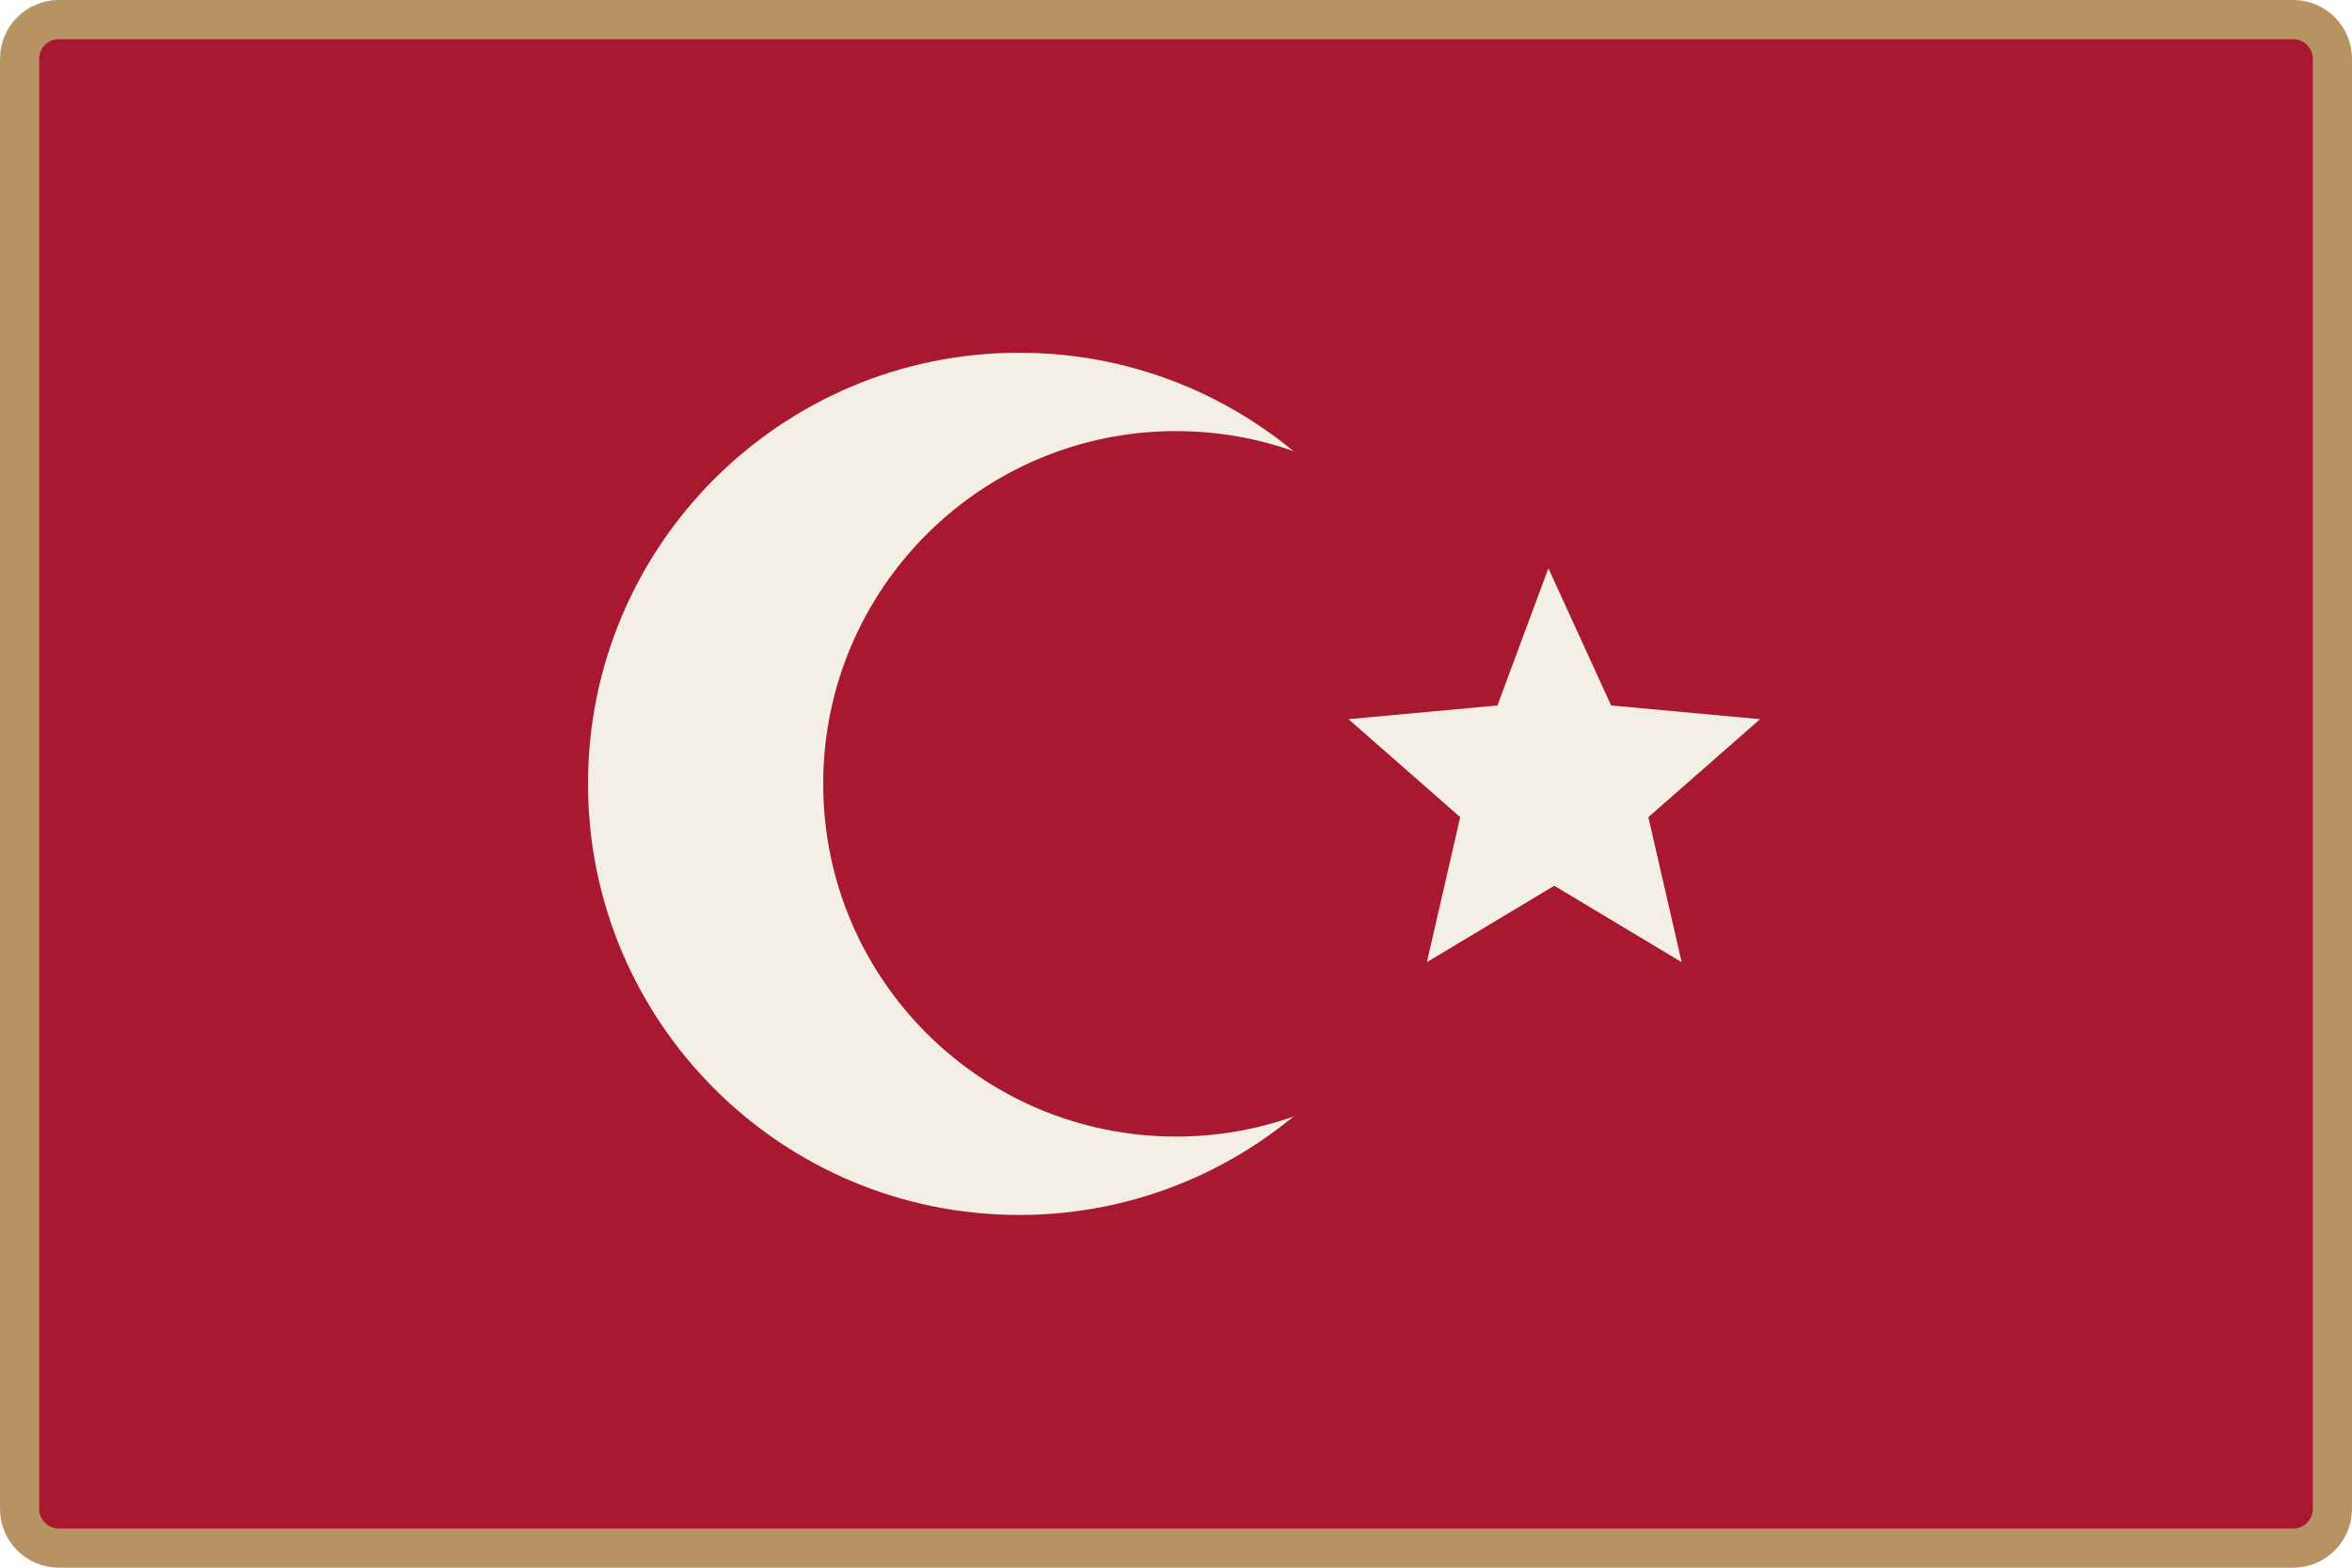
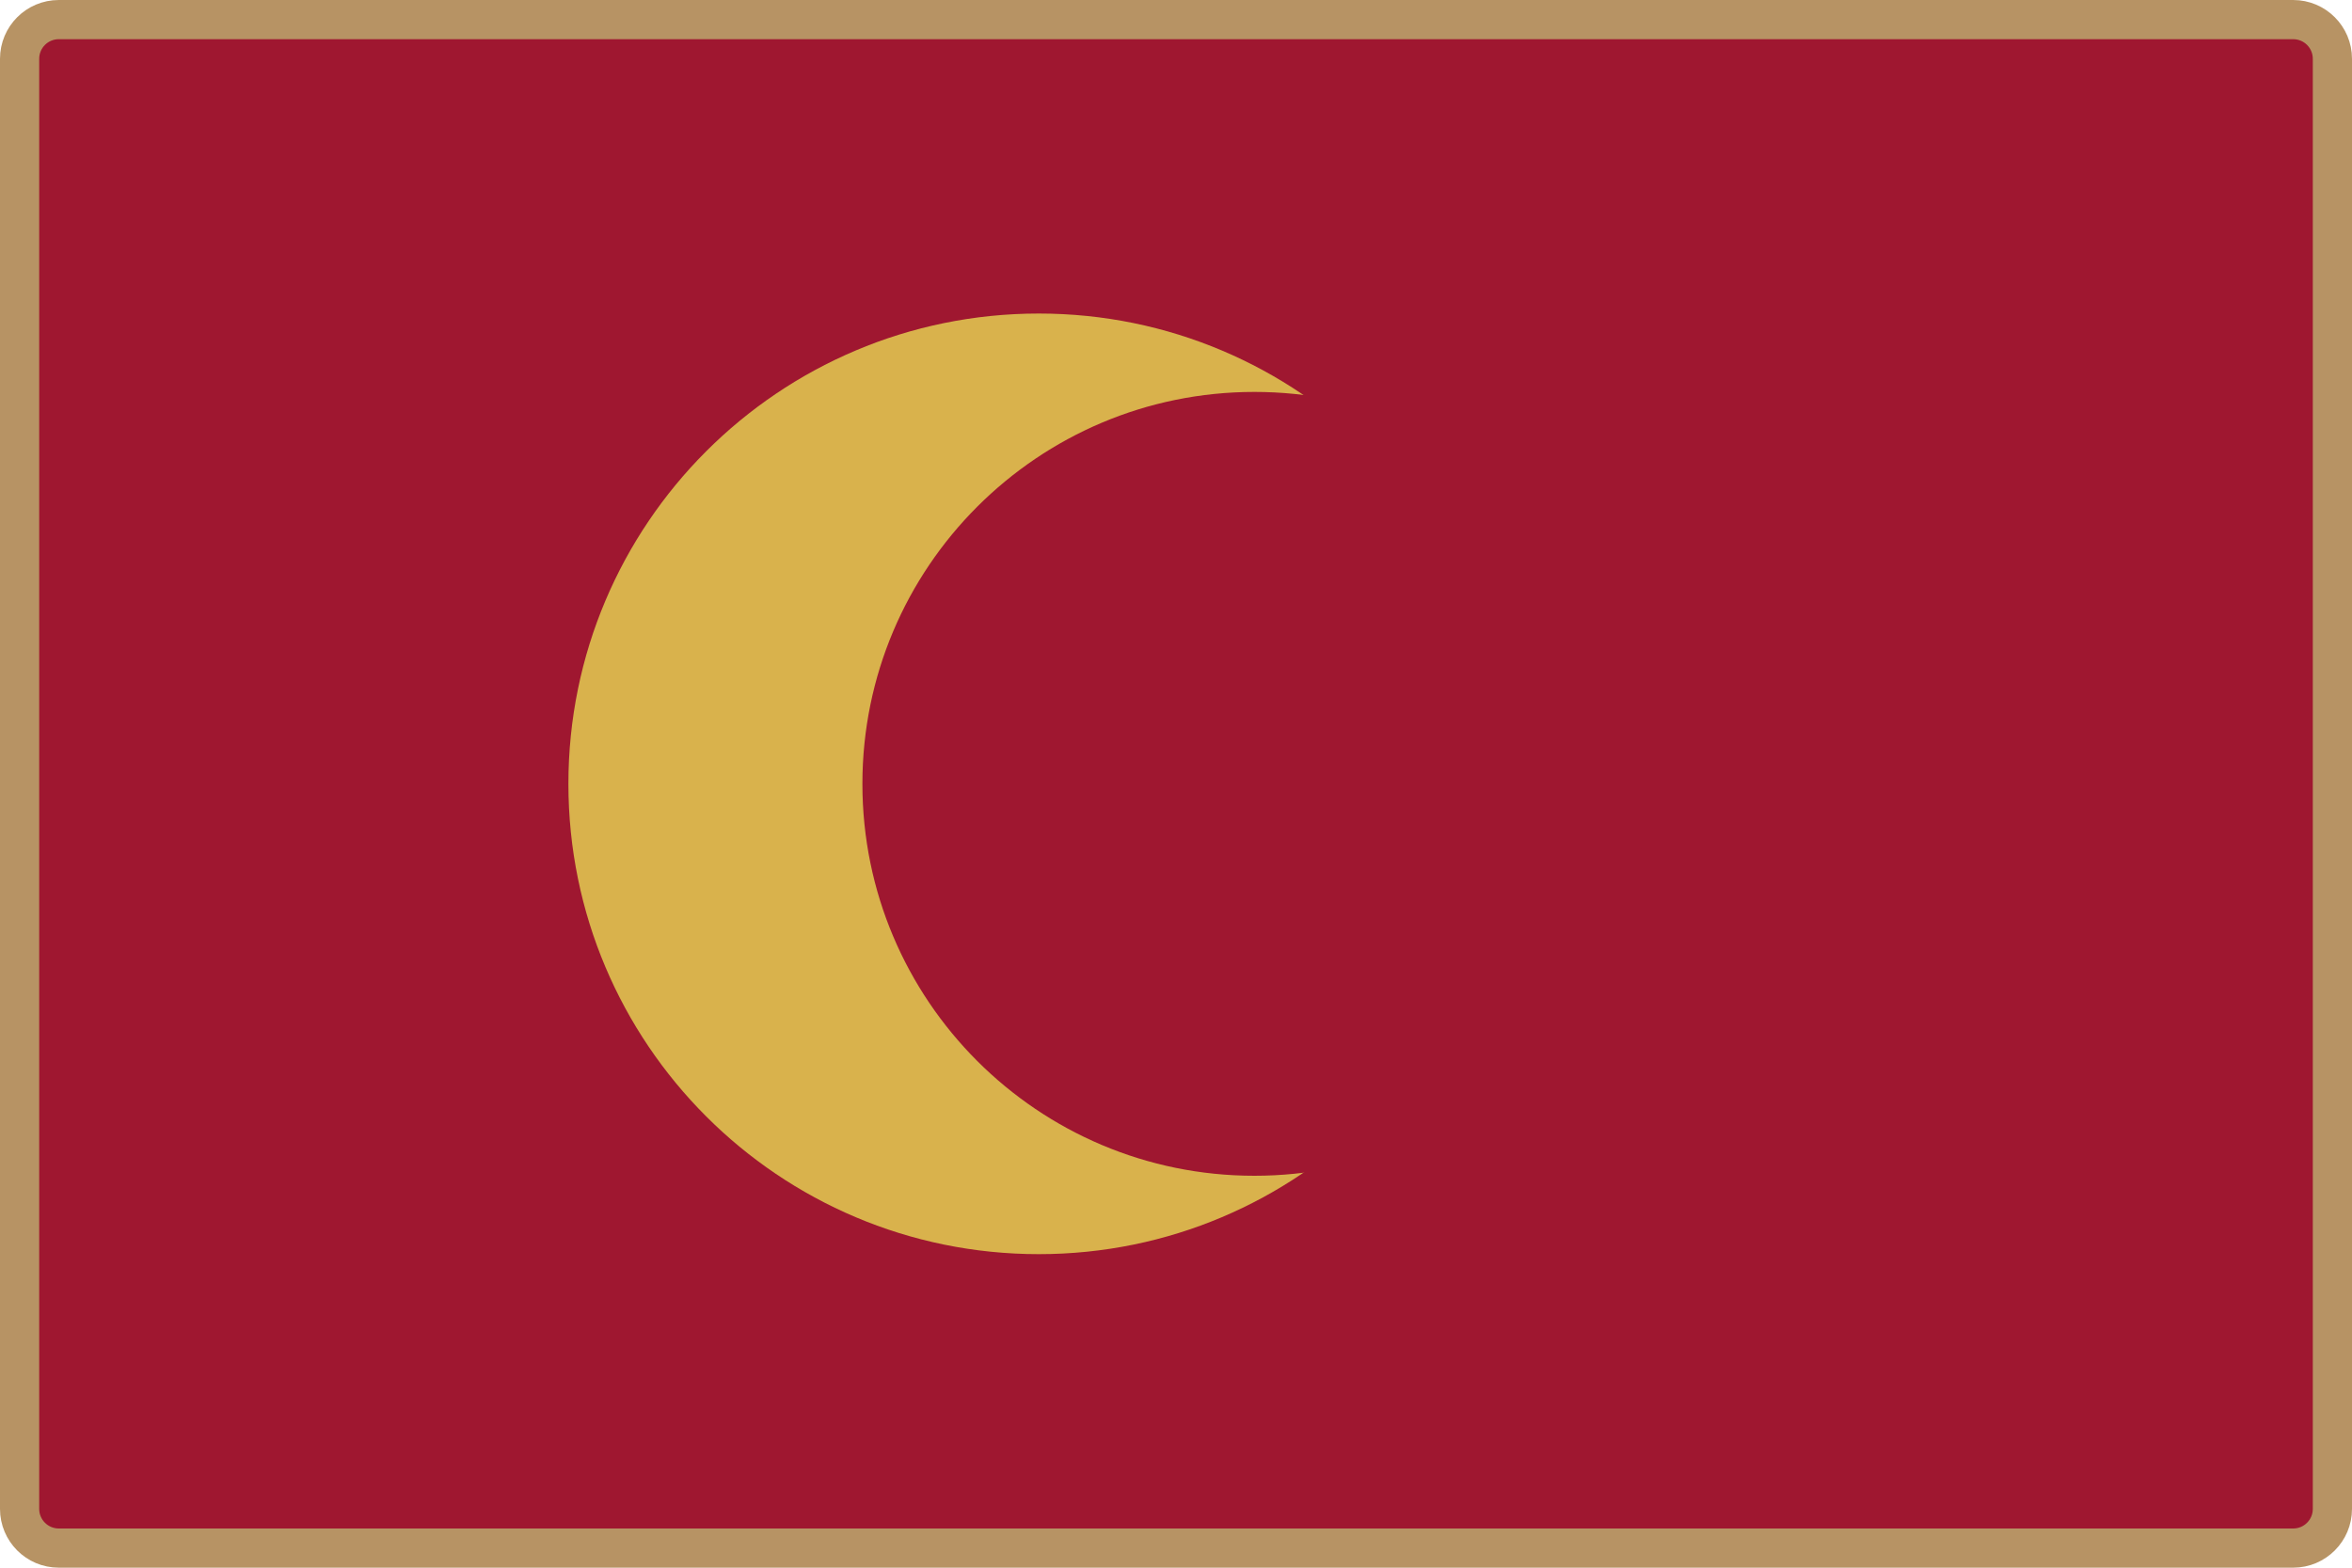
- <svg xmlns="http://www.w3.org/2000/svg" viewBox="0 0 120 80">
-   <rect x="1" y="1" width="118" height="78" rx="2" fill="#a8182f" stroke="#b79364" stroke-width="2" />
-   <circle cx="52" cy="40" r="22" fill="#f4efe6" />
-   <circle cx="60" cy="40" r="18" fill="#a8182f" />
-   <path d="M79 29l3.2 7 7.6.7-5.7 5 1.7 7.4-6.5-3.9-6.5 3.9 1.7-7.4-5.7-5 7.6-.7z" fill="#f4efe6" />
+ <svg xmlns="http://www.w3.org/2000/svg" viewBox="0 0 120 80" role="img" aria-label="Drapeau ottoman style Europa Universalis IV">
+   <rect x="1" y="1" width="118" height="78" rx="2" fill="#9f1730" stroke="#b79364" stroke-width="2" />
+   <circle cx="53" cy="40" r="24" fill="#d9b24c" />
+   <circle cx="64" cy="40" r="20" fill="#9f1730" />
</svg>
